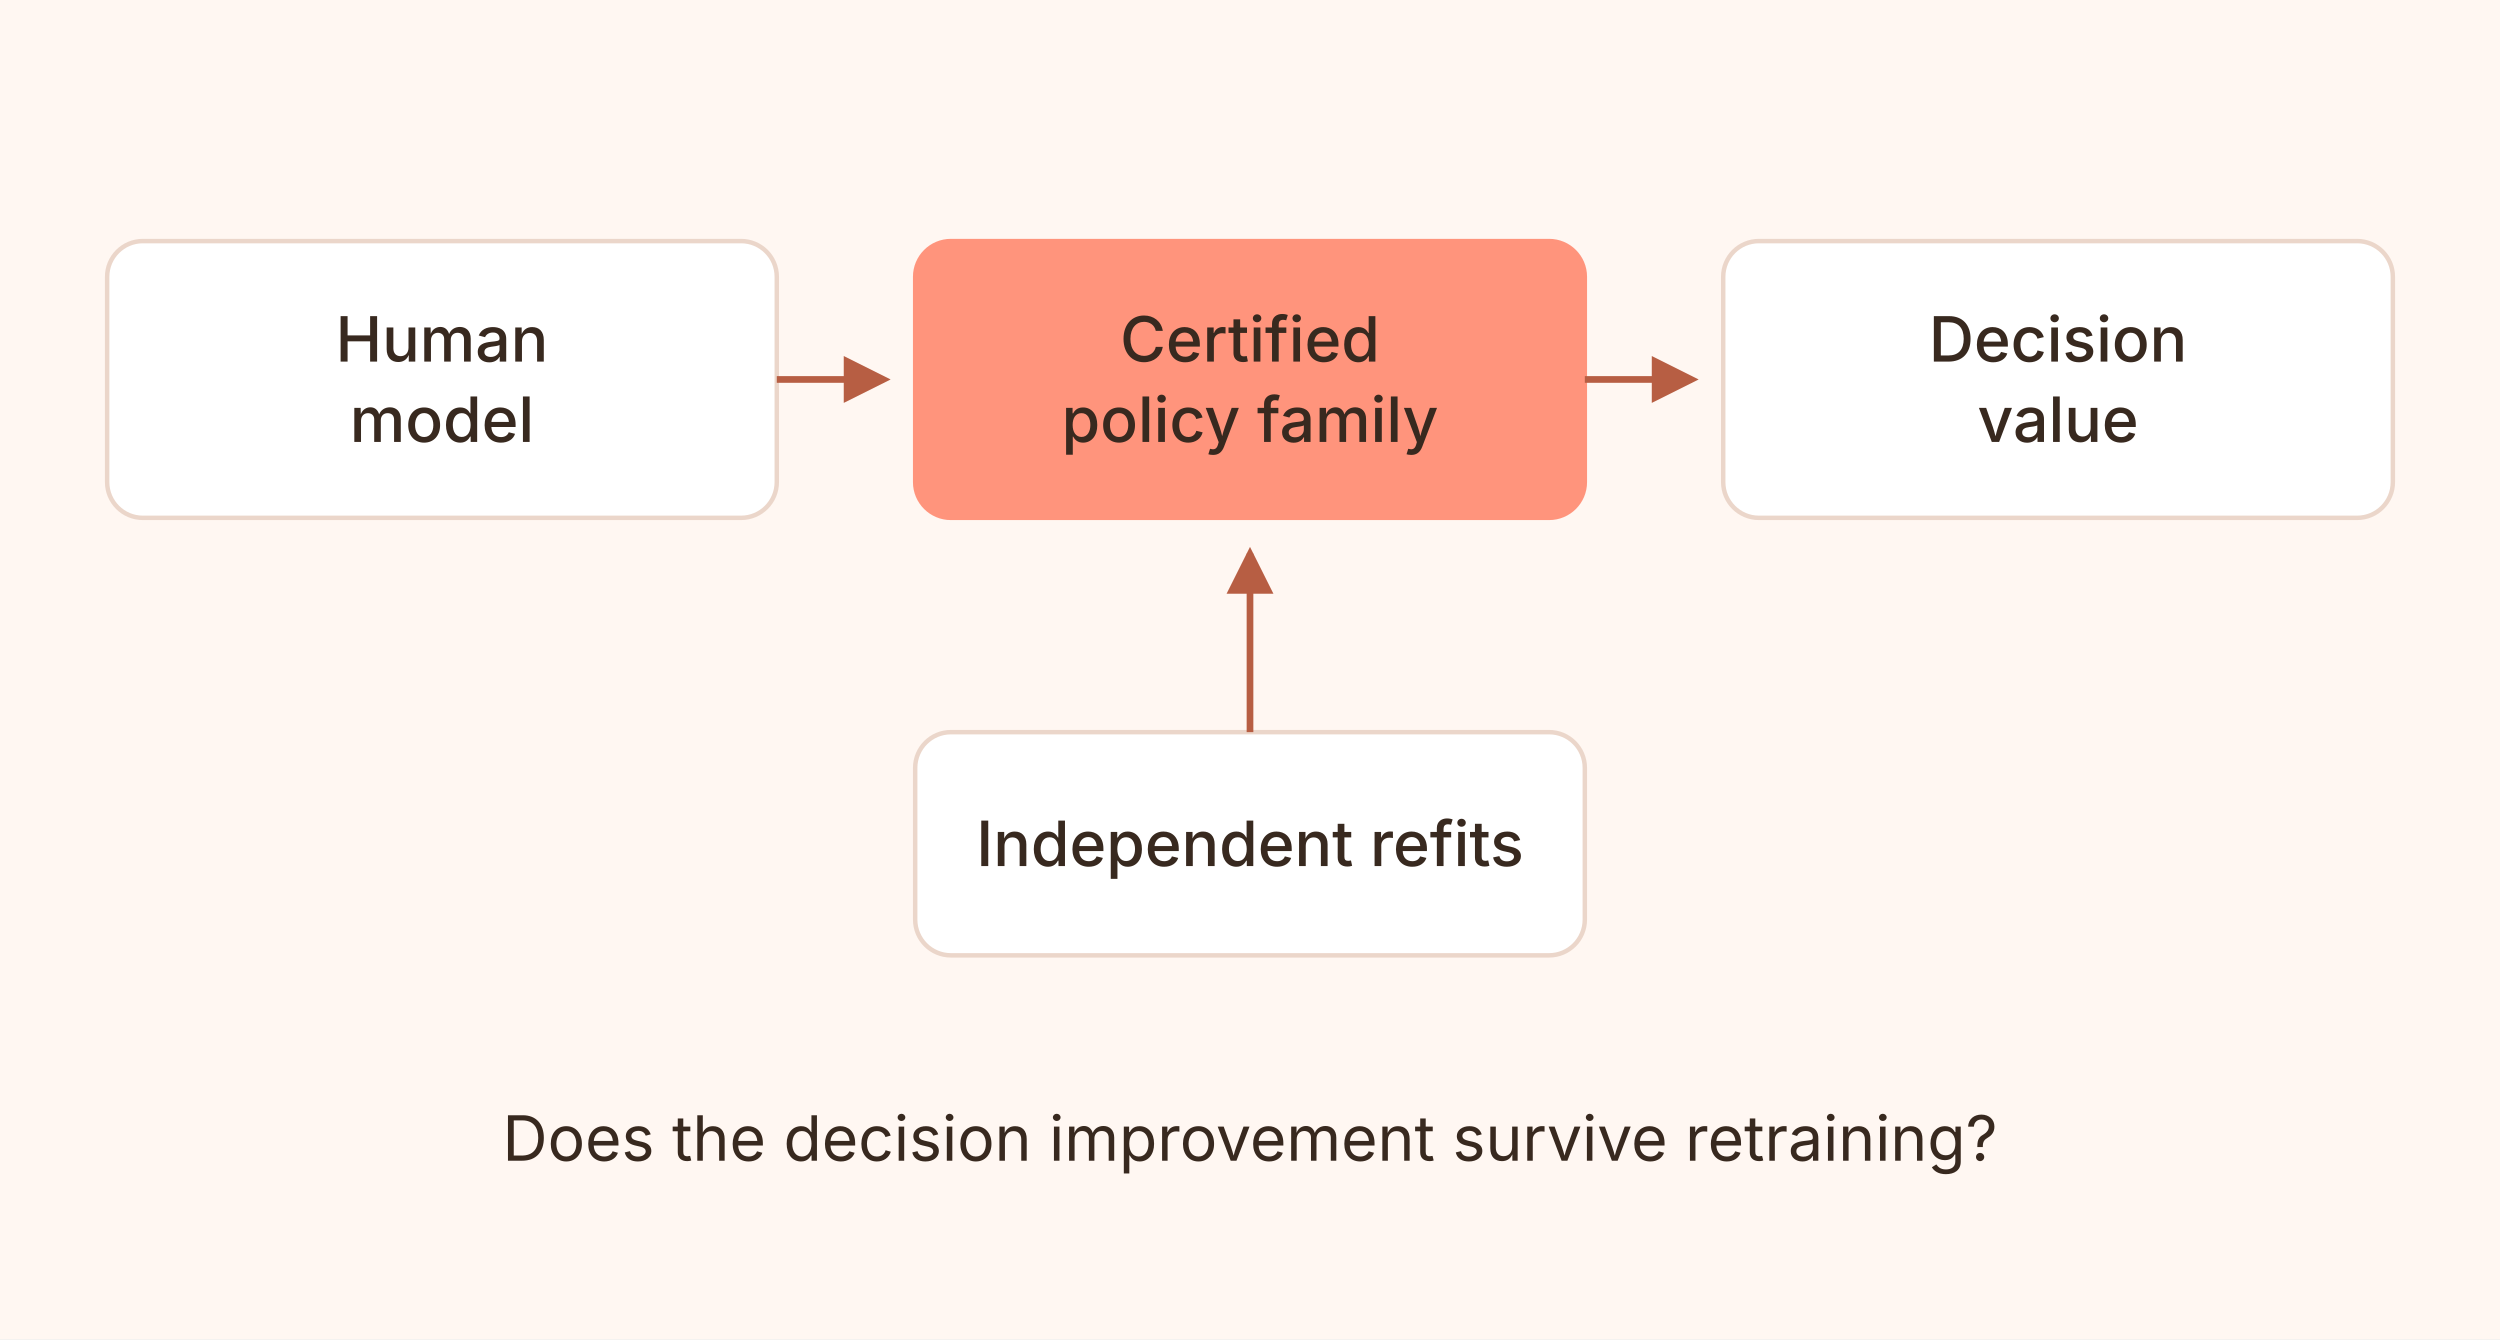
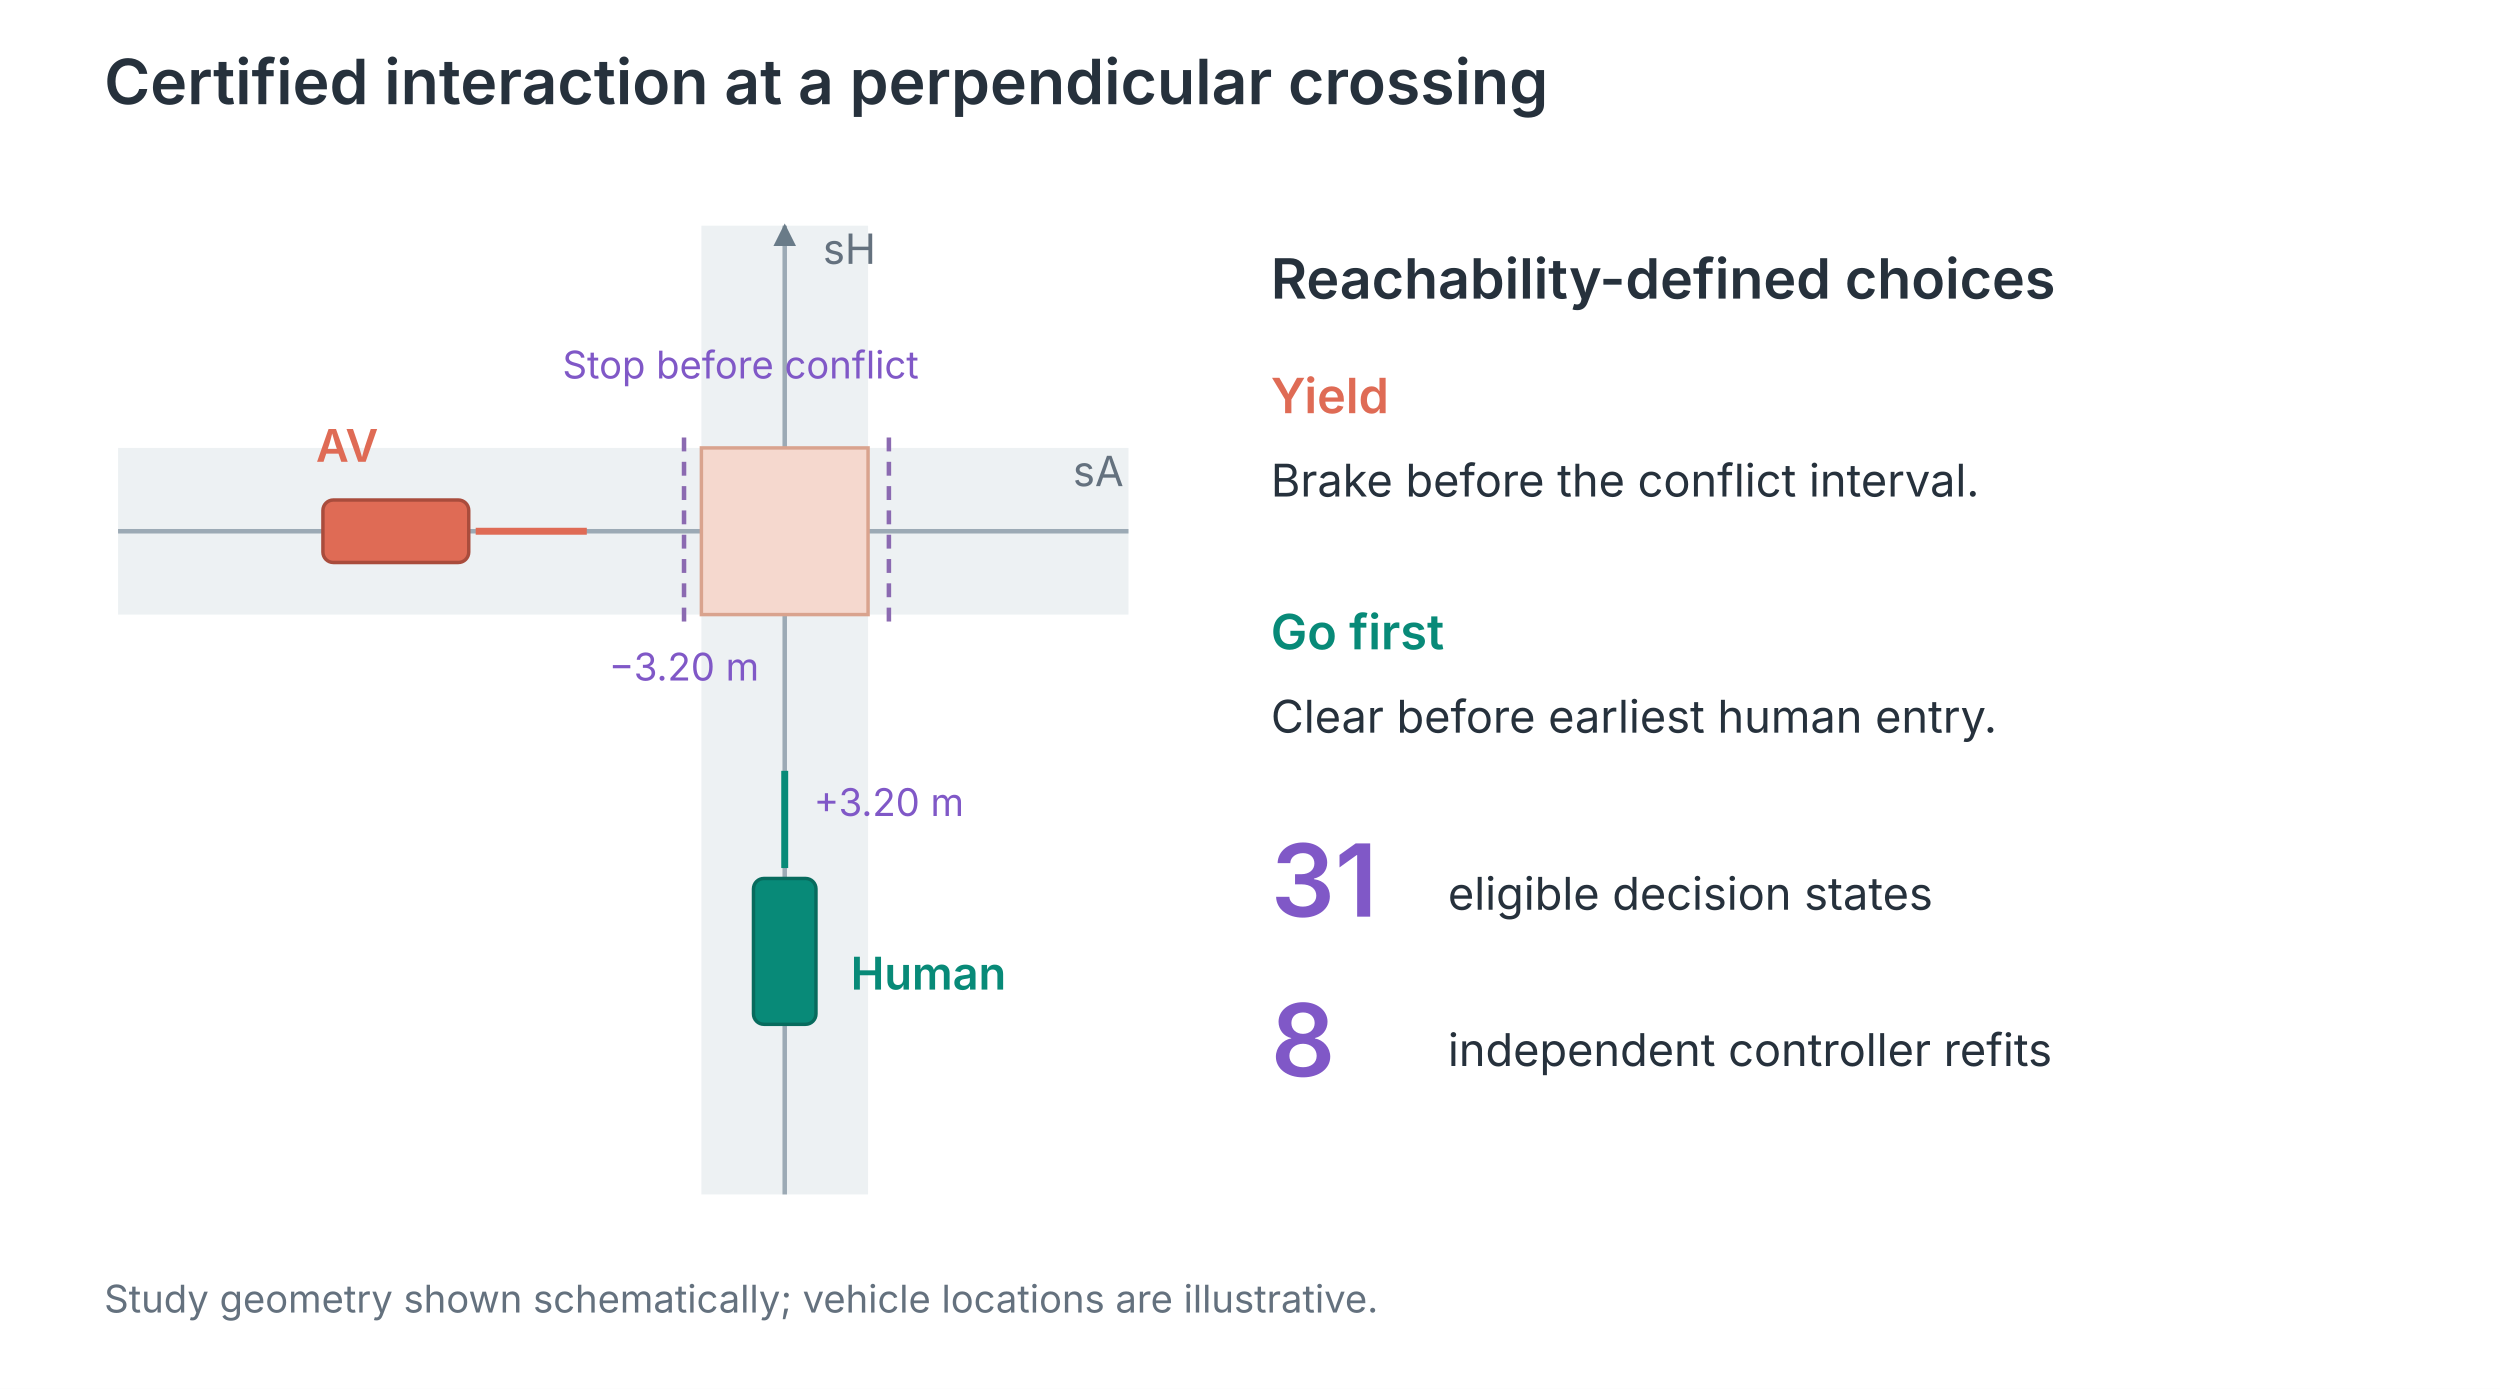
- <svg xmlns="http://www.w3.org/2000/svg" width="560" height="300" viewBox="0 0 560 300" role="img" aria-label="Human models, certified policy choices, and independent refitting">
+ <svg xmlns="http://www.w3.org/2000/svg" width="720" height="400" viewBox="0 0 720 400" role="img" aria-label="Synthetic vehicle-crossing geometry and reachability-certified policy choices">
  <defs>
-     <marker id="arrow" markerWidth="7" markerHeight="7" refX="6" refY="3.5" orient="auto">
-       <path d="M0 0L7 3.5L0 7Z" fill="#b75e43" />
+     <pattern id="hatch" width="7" height="7" patternUnits="userSpaceOnUse" patternTransform="rotate(45)">
+       <line x1="0" y1="0" x2="0" y2="7" stroke="#e9b7a5" stroke-width="2" />
+     </pattern>
+     <marker id="arrow" viewBox="0 0 10 10" refX="9" refY="5" markerWidth="5" markerHeight="5" orient="auto">
+       <path d="M0 0L10 5L0 10Z" fill="#697b88" />
    </marker>
  </defs>
-   <rect width="560" height="300" fill="#fff7f2" />
-   <g font-family="Inter,ui-sans-serif,system-ui,sans-serif" fill="#38291f" font-size="14">
-     <rect x="24" y="54" width="150" height="62" rx="8" fill="#ffffff" stroke="#ebd6ca" />
-     <text x="99.0" y="81.0" text-anchor="middle" font-size="14" font-weight="500" fill="#38291f">Human</text>
-     <text x="99.0" y="99.0" text-anchor="middle" font-size="14" font-weight="500" fill="#38291f">model</text>
-     <rect x="205" y="54" width="150" height="62" rx="8" fill="#ff947c" stroke="#ff947c" />
-     <text x="280.0" y="81.0" text-anchor="middle" font-size="14" font-weight="500" fill="#38291f">Certified</text>
-     <text x="280.0" y="99.0" text-anchor="middle" font-size="14" font-weight="500" fill="#38291f">policy family</text>
-     <rect x="386" y="54" width="150" height="62" rx="8" fill="#ffffff" stroke="#ebd6ca" />
-     <text x="461.0" y="81.0" text-anchor="middle" font-size="14" font-weight="500" fill="#38291f">Decision</text>
-     <text x="461.0" y="99.0" text-anchor="middle" font-size="14" font-weight="500" fill="#38291f">value</text>
-     <path d="M174 85H198" fill="none" stroke="#b75e43" stroke-width="1.5" marker-end="url(#arrow)" />
-     <path d="M355 85H379" fill="none" stroke="#b75e43" stroke-width="1.5" marker-end="url(#arrow)" />
-     <rect x="205" y="164" width="150" height="50" rx="8" fill="#ffffff" stroke="#ebd6ca" />
-     <text x="280.0" y="194.0" text-anchor="middle" font-size="14" font-weight="500" fill="#38291f">Independent refits</text>
-     <path d="M280 164V124" fill="none" stroke="#b75e43" stroke-width="1.5" marker-end="url(#arrow)" />
-     <text x="280" y="260" text-anchor="middle" font-size="14" font-weight="400" fill="#38291f">Does the decision improvement survive retraining?</text>
+   <rect width="720" height="400" fill="#fff" />
+   <g font-family="Inter,system-ui,sans-serif" fill="#26313c">
+     <text x="30" y="30" font-size="18" font-weight="600" fill="#26313c" text-anchor="start">Certified interaction at a perpendicular crossing</text>
+     <path d="M34 153H325" stroke="#edf1f3" stroke-width="48" />
+     <path d="M226 65V344" stroke="#edf1f3" stroke-width="48" />
+     <path d="M34 153H325M226 344V65" fill="none" stroke="#9caab5" stroke-width="1.3" marker-end="url(#arrow)" />
+     <rect x="202" y="129" width="48" height="48" fill="#f5d8ce" stroke="#d9a38e" />
+     <rect x="93" y="144" width="42" height="18" rx="3" fill="#df6b55" stroke="#a94c3c" />
+     <rect x="217" y="253" width="18" height="42" rx="3" fill="#088a78" stroke="#076b5d" />
+     <path d="M137 153H169" stroke="#df6b55" stroke-width="2" />
+     <path d="M226 250V222" stroke="#088a78" stroke-width="2" />
+     <path d="M197 126V180M256 126V180" stroke="#8b6ab1" stroke-width="1.3" stroke-dasharray="4 3" />
+     <text x="91" y="133" font-size="13" font-weight="600" fill="#df6b55" text-anchor="start">AV</text>
+     <text x="245" y="285" font-size="13" font-weight="600" fill="#088a78" text-anchor="start">Human</text>
+     <text x="309" y="140" font-size="12" font-weight="400" fill="#64717e" text-anchor="start">sA</text>
+     <text x="237" y="76" font-size="12" font-weight="400" fill="#64717e" text-anchor="start">sH</text>
+     <text x="162" y="109" font-size="11" font-weight="400" fill="#8058c7" text-anchor="start">Stop before conflict</text>
+     <text x="197" y="196" font-size="11" font-weight="400" fill="#8058c7" text-anchor="middle">−3.20 m</text>
+     <text x="256" y="235" font-size="11" font-weight="400" fill="#8058c7" text-anchor="middle">+3.20 m</text>
+     <text x="366" y="86" font-size="16" font-weight="600" fill="#26313c" text-anchor="start">Reachability-defined choices</text>
+     <text x="366" y="119" font-size="14" font-weight="600" fill="#df6b55" text-anchor="start">Yield</text>
+     <text x="366" y="143" font-size="13" font-weight="400" fill="#26313c" text-anchor="start">Brake before the conflict interval.</text>
+     <text x="366" y="187" font-size="14" font-weight="600" fill="#088a78" text-anchor="start">Go first</text>
+     <text x="366" y="211" font-size="13" font-weight="400" fill="#26313c" text-anchor="start">Clear before earliest human entry.</text>
+     <text x="366" y="264" font-size="29" font-weight="600" fill="#8058c7" text-anchor="start">31</text>
+     <text x="417" y="262" font-size="13" font-weight="400" fill="#26313c" text-anchor="start">eligible decision states</text>
+     <text x="366" y="310" font-size="29" font-weight="600" fill="#8058c7" text-anchor="start">8</text>
+     <text x="417" y="307" font-size="13" font-weight="400" fill="#26313c" text-anchor="start">independent controller refits</text>
+     <text x="30" y="378" font-size="11" font-weight="400" fill="#64717e" text-anchor="start">Study geometry shown schematically; vehicle locations are illustrative.</text>
  </g>
</svg>
